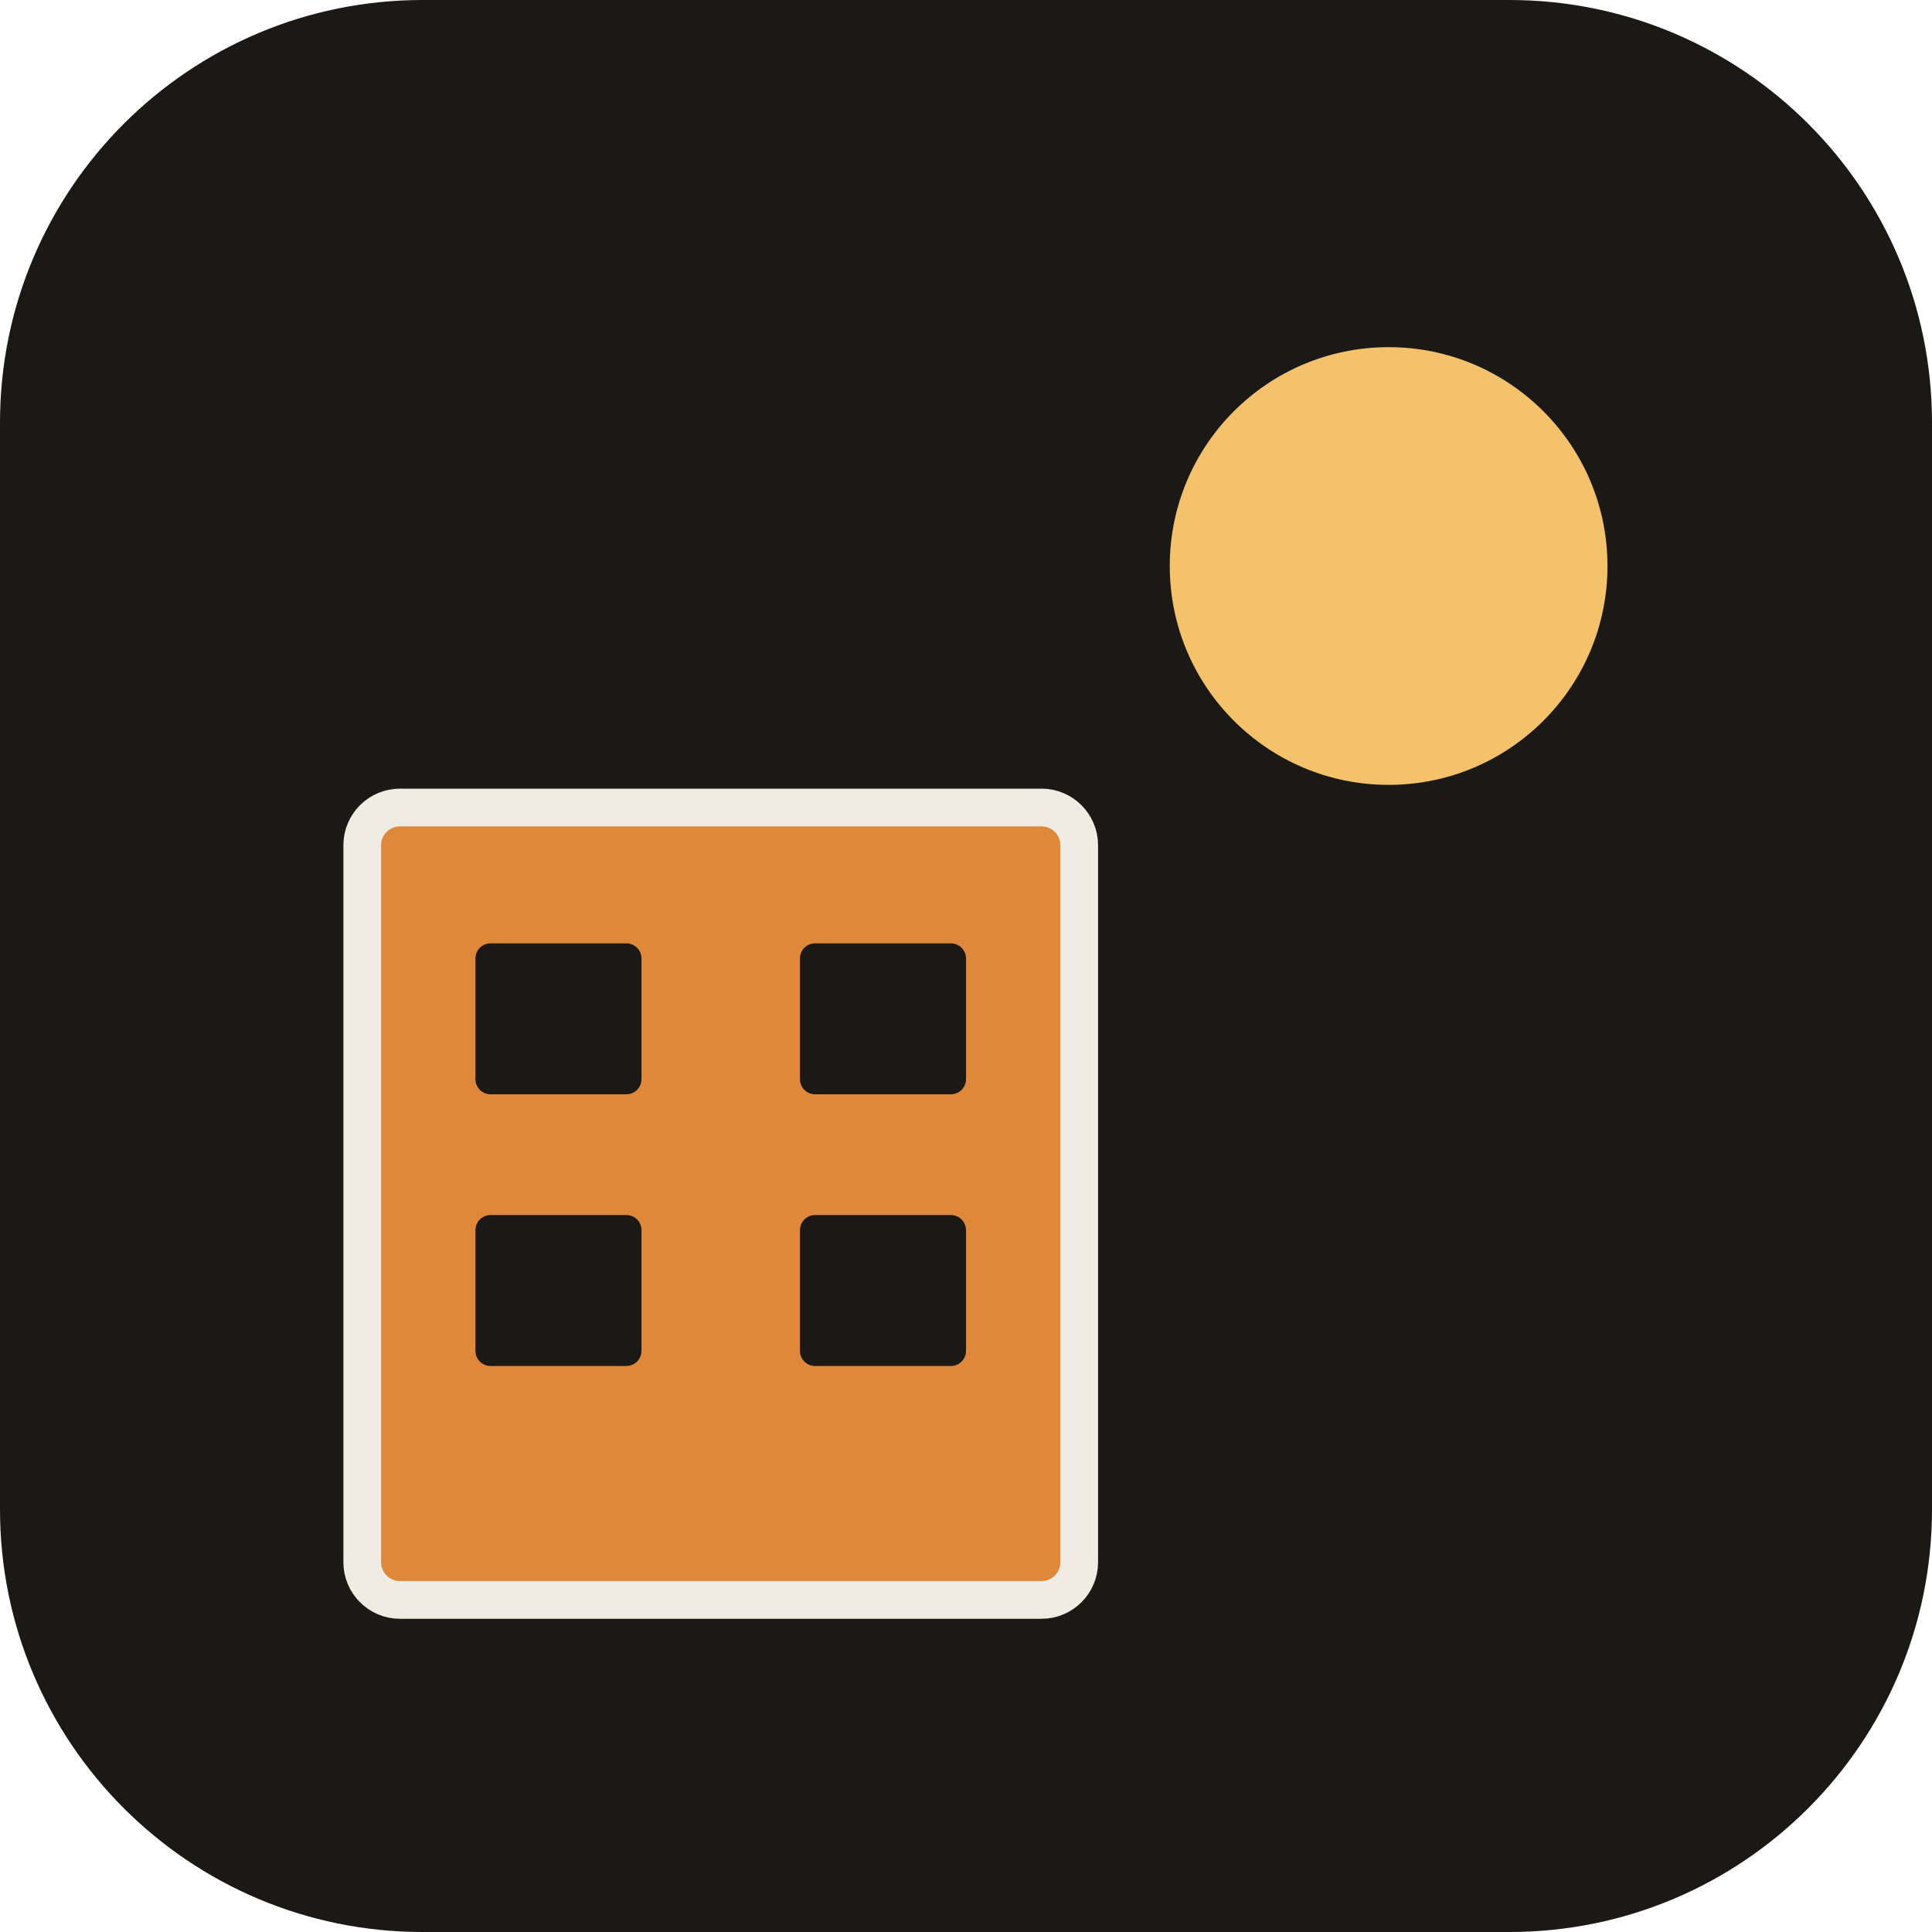
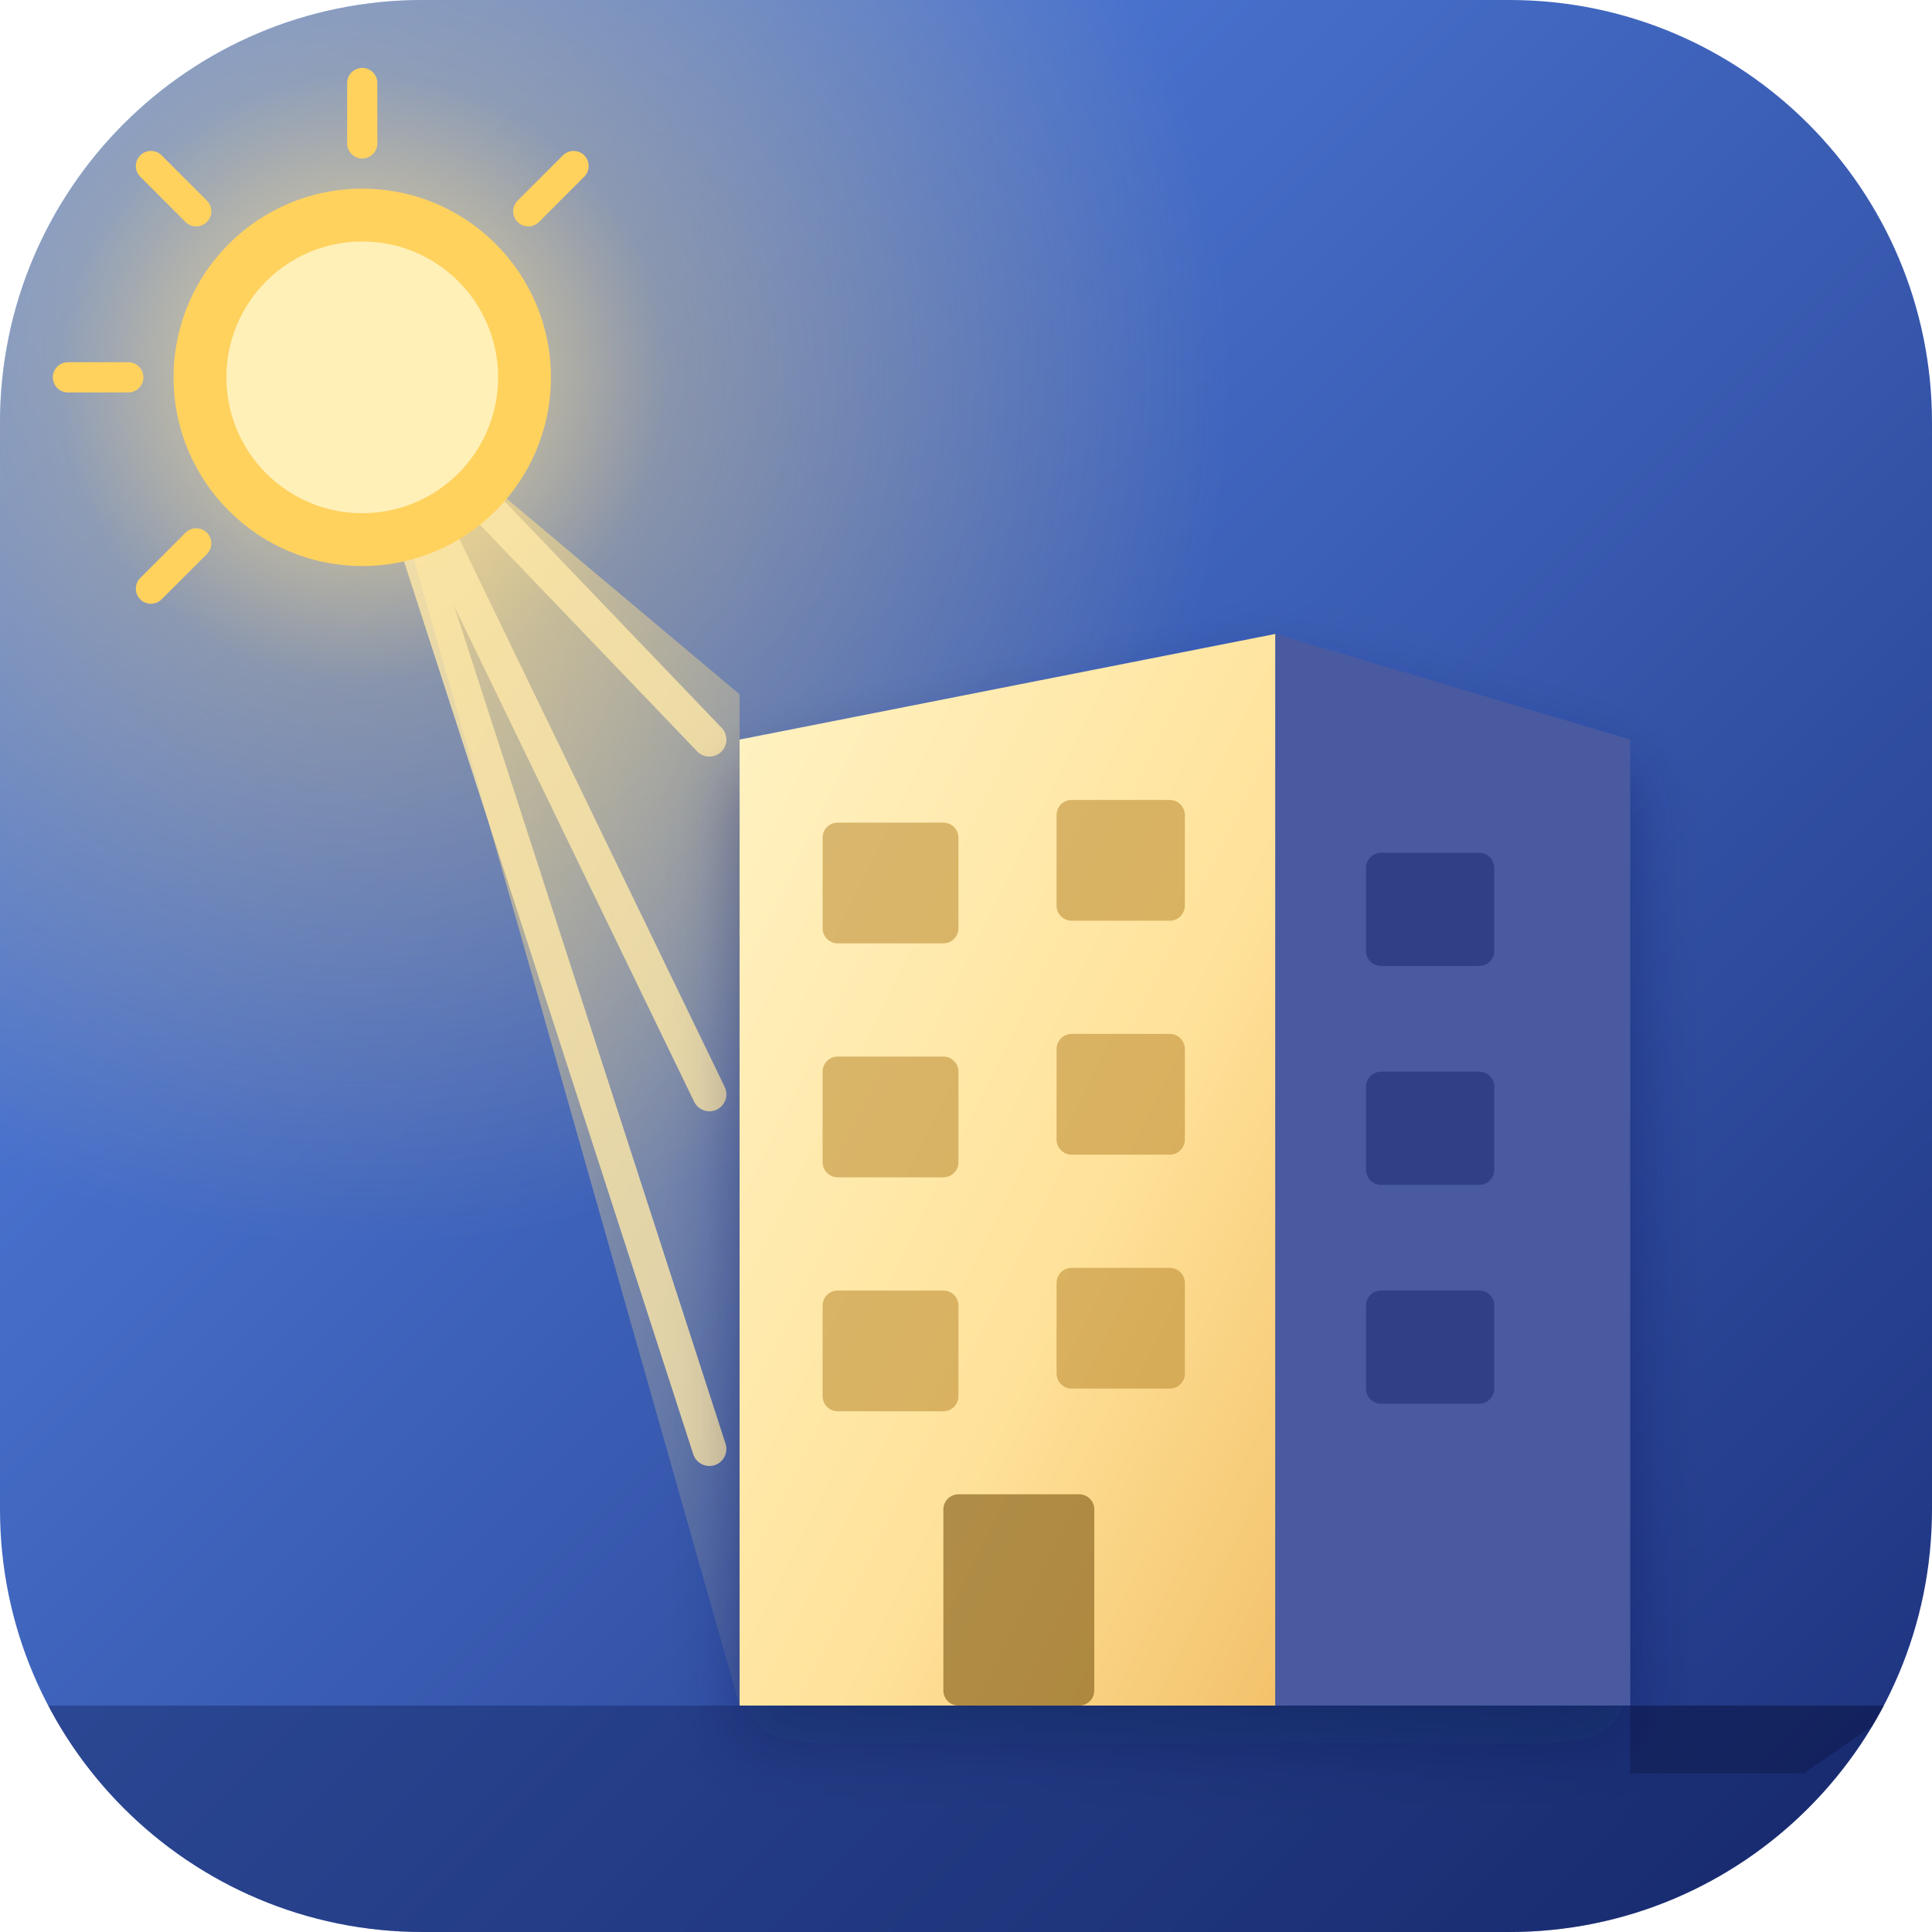
<svg xmlns="http://www.w3.org/2000/svg" viewBox="0 0 512 512">
-   <rect width="512" height="512" rx="112" fill="#1b1916" />
-   <circle cx="368" cy="150" r="58" fill="#f3c26b" />
-   <rect x="96" y="214" width="190" height="210" rx="10" fill="#e0883a" />
-   <rect x="96" y="214" width="190" height="210" rx="10" fill="none" stroke="#f0ebe3" stroke-width="10" />
-   <g fill="#1b1916">
-     <rect x="126" y="250" width="44" height="40" rx="4" />
-     <rect x="212" y="250" width="44" height="40" rx="4" />
-     <rect x="126" y="322" width="44" height="40" rx="4" />
-     <rect x="212" y="322" width="44" height="40" rx="4" />
+   <clipPath id="r">
+     <rect width="512" height="512" rx="112" />
+   </clipPath>
+   <g clip-path="url(#r)">
+     <defs>
+       <linearGradient id="bg" x1="0" y1="0" x2="1" y2="1">
+         <stop offset="0" stop-color="#5b8df0" />
+         <stop offset="1" stop-color="#1b2f7a" />
+       </linearGradient>
+       <radialGradient id="glow" cx="96" cy="100" r="230" gradientUnits="userSpaceOnUse">
+         <stop offset="0" stop-color="#ffe9a8" stop-opacity=".95" />
+         <stop offset=".35" stop-color="#ffd36b" stop-opacity=".35" />
+         <stop offset="1" stop-color="#ffd36b" stop-opacity="0" />
+       </radialGradient>
+       <linearGradient id="beam" x1="0" y1="0" x2="1" y2="1">
+         <stop offset="0" stop-color="#ffe08a" stop-opacity=".75" />
+         <stop offset="1" stop-color="#ffe08a" stop-opacity=".08" />
+       </linearGradient>
+       <linearGradient id="lit" x1="0" y1="0" x2="1" y2="1">
+         <stop offset="0" stop-color="#fff3c4" />
+         <stop offset=".6" stop-color="#ffe29a" />
+         <stop offset="1" stop-color="#f3c26b" />
+       </linearGradient>
+       <filter id="sh" x="-20%" y="-20%" width="150%" height="150%">
+         <feDropShadow dx="0" dy="10" stdDeviation="9" flood-color="#0a1440" flood-opacity=".35" />
+       </filter>
+     </defs>
+     <rect width="512" height="512" fill="url(#bg)" />
+     <rect width="512" height="512" fill="url(#glow)" />
+     <polygon points="96,100 196,184 196,452" fill="url(#beam)" />
+     <g stroke="#ffe9a8" stroke-linecap="round" stroke-width="9" opacity=".8">
+       <line x1="96" y1="100" x2="188" y2="196" />
+       <line x1="96" y1="100" x2="188" y2="290" />
+       <line x1="96" y1="100" x2="188" y2="384" />
+     </g>
+     <circle cx="96" cy="100" r="50" fill="#ffd25e" />
+     <circle cx="96" cy="100" r="36" fill="#fff0b8" />
+     <g stroke="#ffd25e" stroke-linecap="round" stroke-width="8">
+       <line x1="96" y1="22" x2="96" y2="38" />
+       <line x1="18" y1="100" x2="34" y2="100" />
+       <line x1="40" y1="44" x2="52" y2="56" />
+       <line x1="152" y1="44" x2="140" y2="56" />
+       <line x1="40" y1="156" x2="52" y2="144" />
+     </g>
+     <g filter="url(#sh)">
+       <path d="M196 452 V196 L338 168 V452 Z" fill="url(#lit)" />
+       <path d="M338 168 L432 196 V452 H338 Z" fill="#4a5aa0" />
+     </g>
+     <g fill="#b9892f" opacity=".55">
+       <rect x="218" y="218" width="36" height="32" rx="4" />
+       <rect x="280" y="212" width="34" height="32" rx="4" />
+       <rect x="218" y="280" width="36" height="32" rx="4" />
+       <rect x="280" y="274" width="34" height="32" rx="4" />
+       <rect x="218" y="342" width="36" height="32" rx="4" />
+       <rect x="280" y="336" width="34" height="32" rx="4" />
+     </g>
+     <g fill="#2a3a80" opacity=".8">
+       <rect x="362" y="226" width="34" height="30" rx="4" />
+       <rect x="362" y="284" width="34" height="30" rx="4" />
+       <rect x="362" y="342" width="34" height="30" rx="4" />
+     </g>
+     <rect x="250" y="396" width="40" height="56" rx="4" fill="#8f6a24" opacity=".7" />
+     <rect x="0" y="452" width="512" height="60" fill="#0f1d57" opacity=".4" />
+     <polygon points="432,452 504,452 478,470 432,470" fill="#0a1440" opacity=".4" />
  </g>
</svg>
